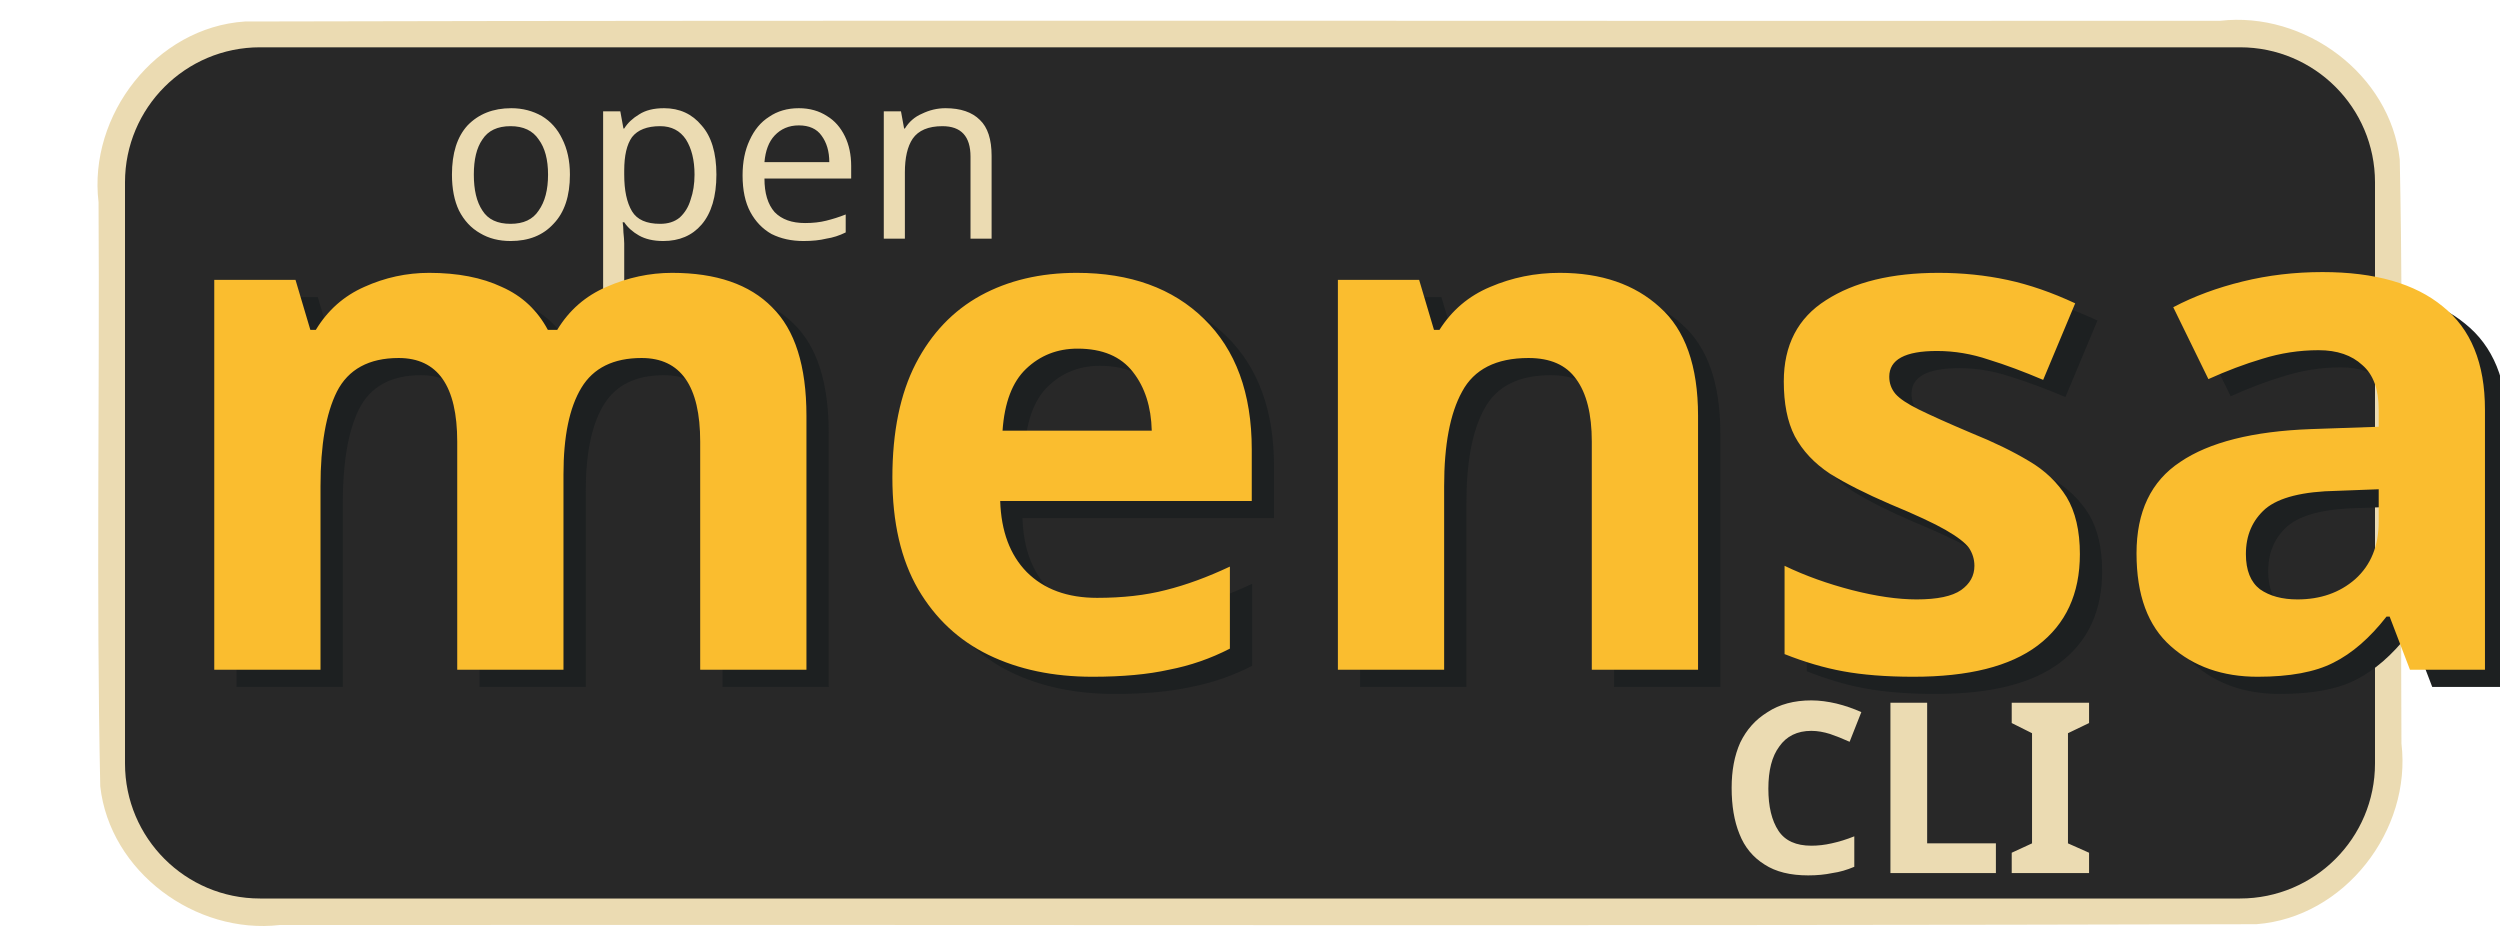
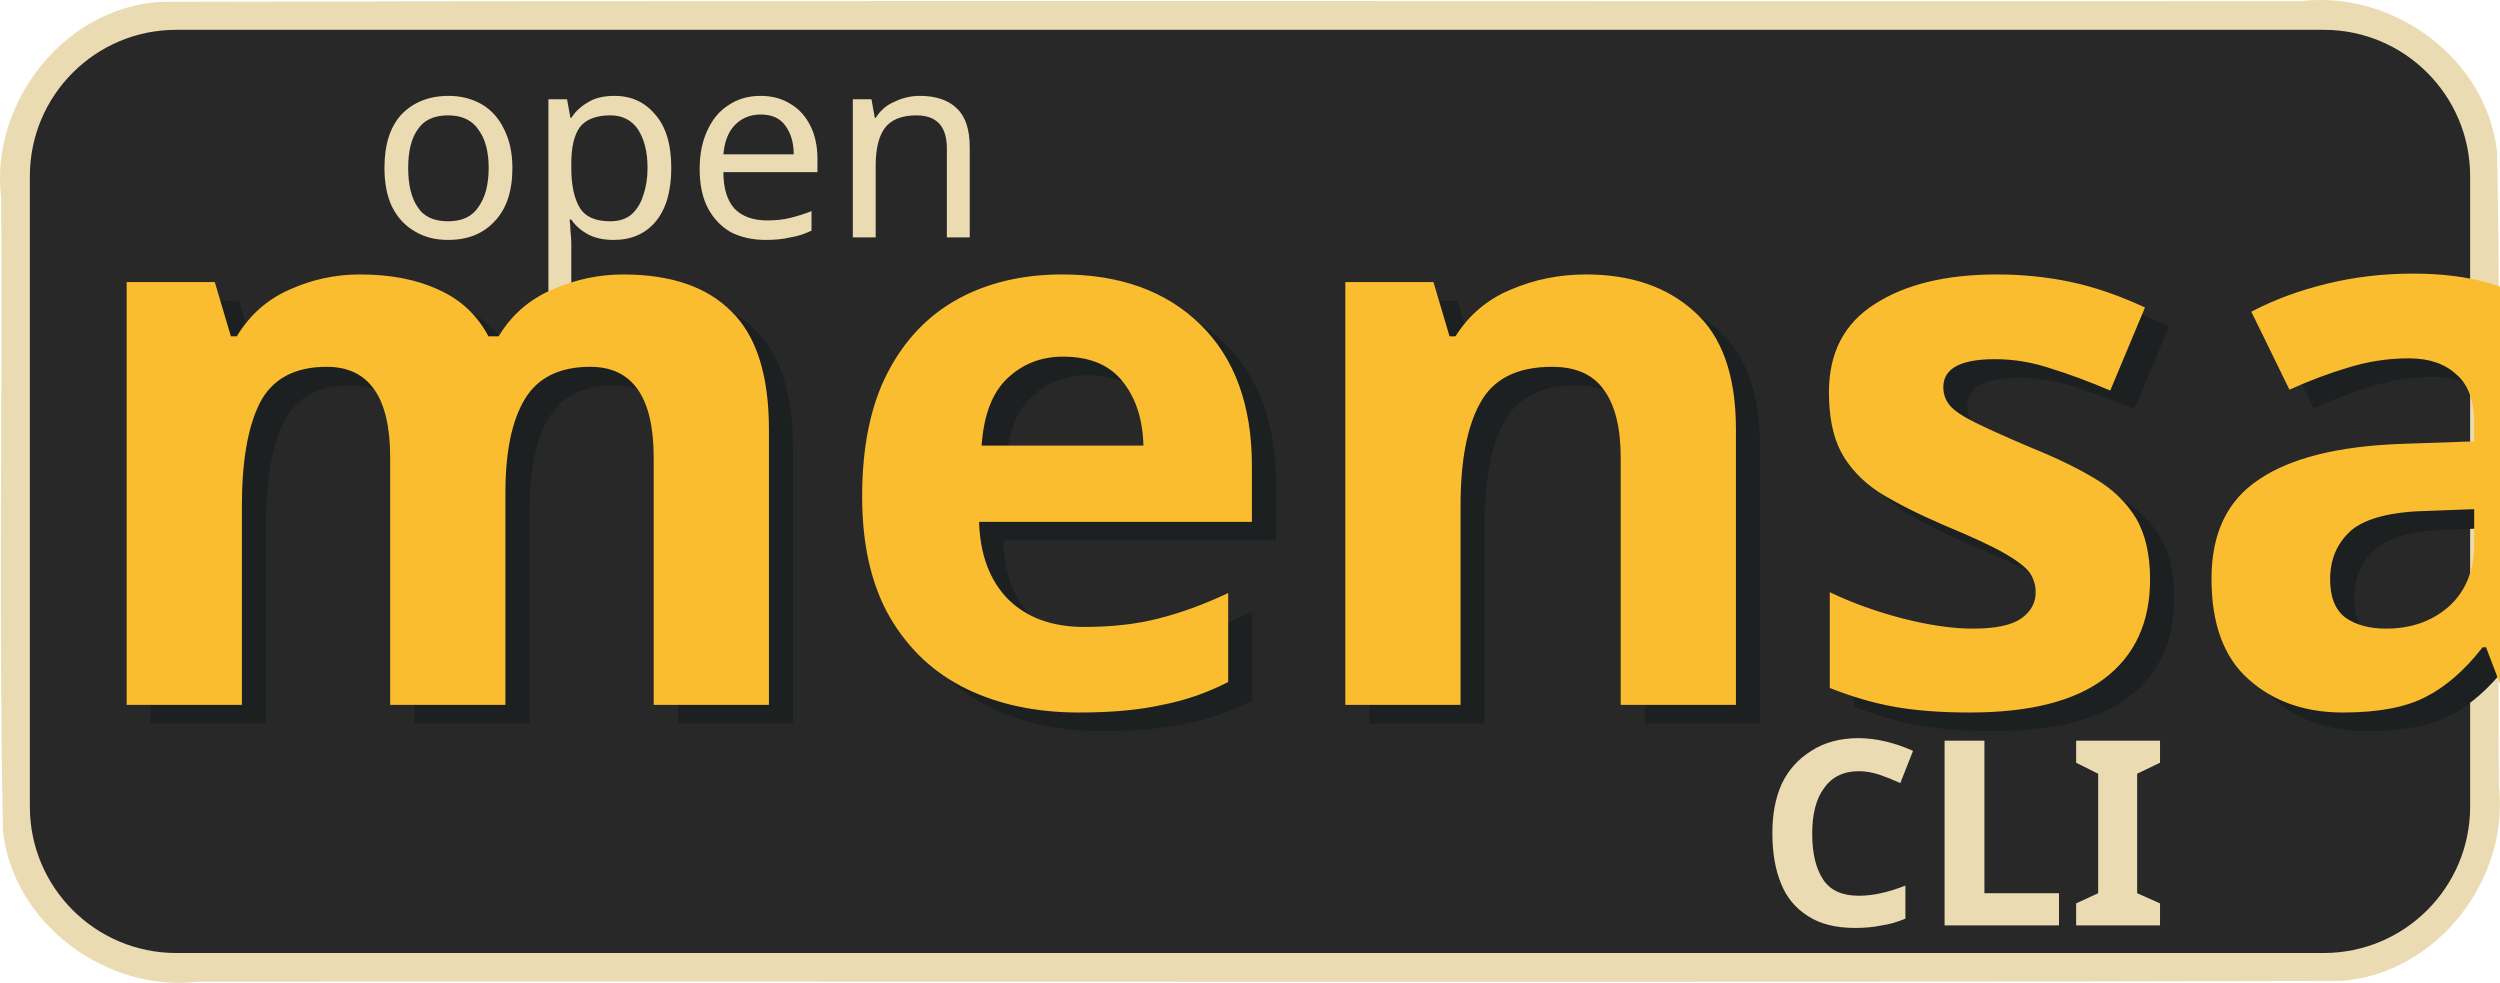
- <svg xmlns="http://www.w3.org/2000/svg" width="50mm" height="18.916mm" viewBox="0 0 50 18.916" version="1.1" id="svg5">
+ <svg xmlns="http://www.w3.org/2000/svg" width="46.101mm" height="18.124mm" viewBox="0 0 46.101 18.124" version="1.1" id="svg5">
  <defs id="defs2" />
-   <g id="layer2" style="display:inline">
+   <g id="layer2" style="display:inline" transform="translate(-1.949537,-0.3960822)">
    <path id="rect54231" style="fill:#ebdbb2;fill-opacity:1;stroke-width:0.202" d="M 4.898,0.43 C 3.123,0.548 1.762,2.3 1.971,4.046 1.995,7.939 1.923,11.836 2.005,15.726 2.197,17.438 3.912,18.695 5.599,18.5 18.776,18.49 31.953,18.521 45.129,18.484 46.893,18.349 48.236,16.607 48.029,14.87 48.005,10.977 48.077,7.08 47.995,3.19 47.803,1.478 46.088,0.221 44.401,0.416 31.233,0.425 18.065,0.398 4.898,0.43 Z" />
    <rect style="fill:#282828;fill-opacity:1;stroke-width:0.202" id="rect29679" width="45" height="17.024" x="2.5" y="0.946" rx="2.7" ry="2.7" />
  </g>
-   <g id="layer3">
+   <g id="layer3" transform="translate(-1.949537,-0.3960822)">
    <text xml:space="preserve" style="font-weight:bold;font-size:14.287px;line-height:1.25;font-family:'FiraCode Nerd Font';-inkscape-font-specification:'FiraCode Nerd Font Bold';fill:#1d2021;fill-opacity:1;stroke-width:0.238" x="3.622" y="13.738" id="text12257-9">
      <tspan id="tspan12255-4" style="fill:#1d2021;fill-opacity:1;stroke-width:0.238" x="3.622" y="13.738">mensa</tspan>
    </text>
  </g>
-   <g id="layer1">
+   <g id="layer1" transform="translate(-1.949537,-0.3960822)">
    <text xml:space="preserve" style="font-size:4.763px;line-height:1.25;font-family:'FiraCode Nerd Font';-inkscape-font-specification:'FiraCode Nerd Font';stroke-width:0.238" x="8.774" y="4.77" id="text3791">
      <tspan id="tspan3789" style="font-style:normal;font-variant:normal;font-weight:300;font-stretch:normal;font-family:'FiraCode Nerd Font';-inkscape-font-specification:'FiraCode Nerd Font Light';fill:#ebdbb2;fill-opacity:1;stroke-width:0.238" x="8.774" y="4.77">open</tspan>
    </text>
    <text xml:space="preserve" style="font-weight:bold;font-size:14.287px;line-height:1.25;font-family:'FiraCode Nerd Font';-inkscape-font-specification:'FiraCode Nerd Font Bold';stroke-width:0.238" x="3.177" y="13.392" id="text12257">
      <tspan id="tspan12255" style="fill:#fabd2f;fill-opacity:1;stroke-width:0.238" x="3.177" y="13.392">mensa</tspan>
    </text>
    <text xml:space="preserve" style="font-weight:300;font-size:4.763px;line-height:1.25;font-family:'FiraCode Nerd Font';-inkscape-font-specification:'FiraCode Nerd Font Light';stroke-width:0.238" x="34.352" y="17.461" id="text37769">
      <tspan id="tspan37767" style="font-style:normal;font-variant:normal;font-weight:bold;font-stretch:normal;font-family:'FiraCode Nerd Font';-inkscape-font-specification:'FiraCode Nerd Font Bold';fill:#ebdbb2;fill-opacity:1;stroke-width:0.238" x="34.352" y="17.461">CLI</tspan>
    </text>
  </g>
</svg>
